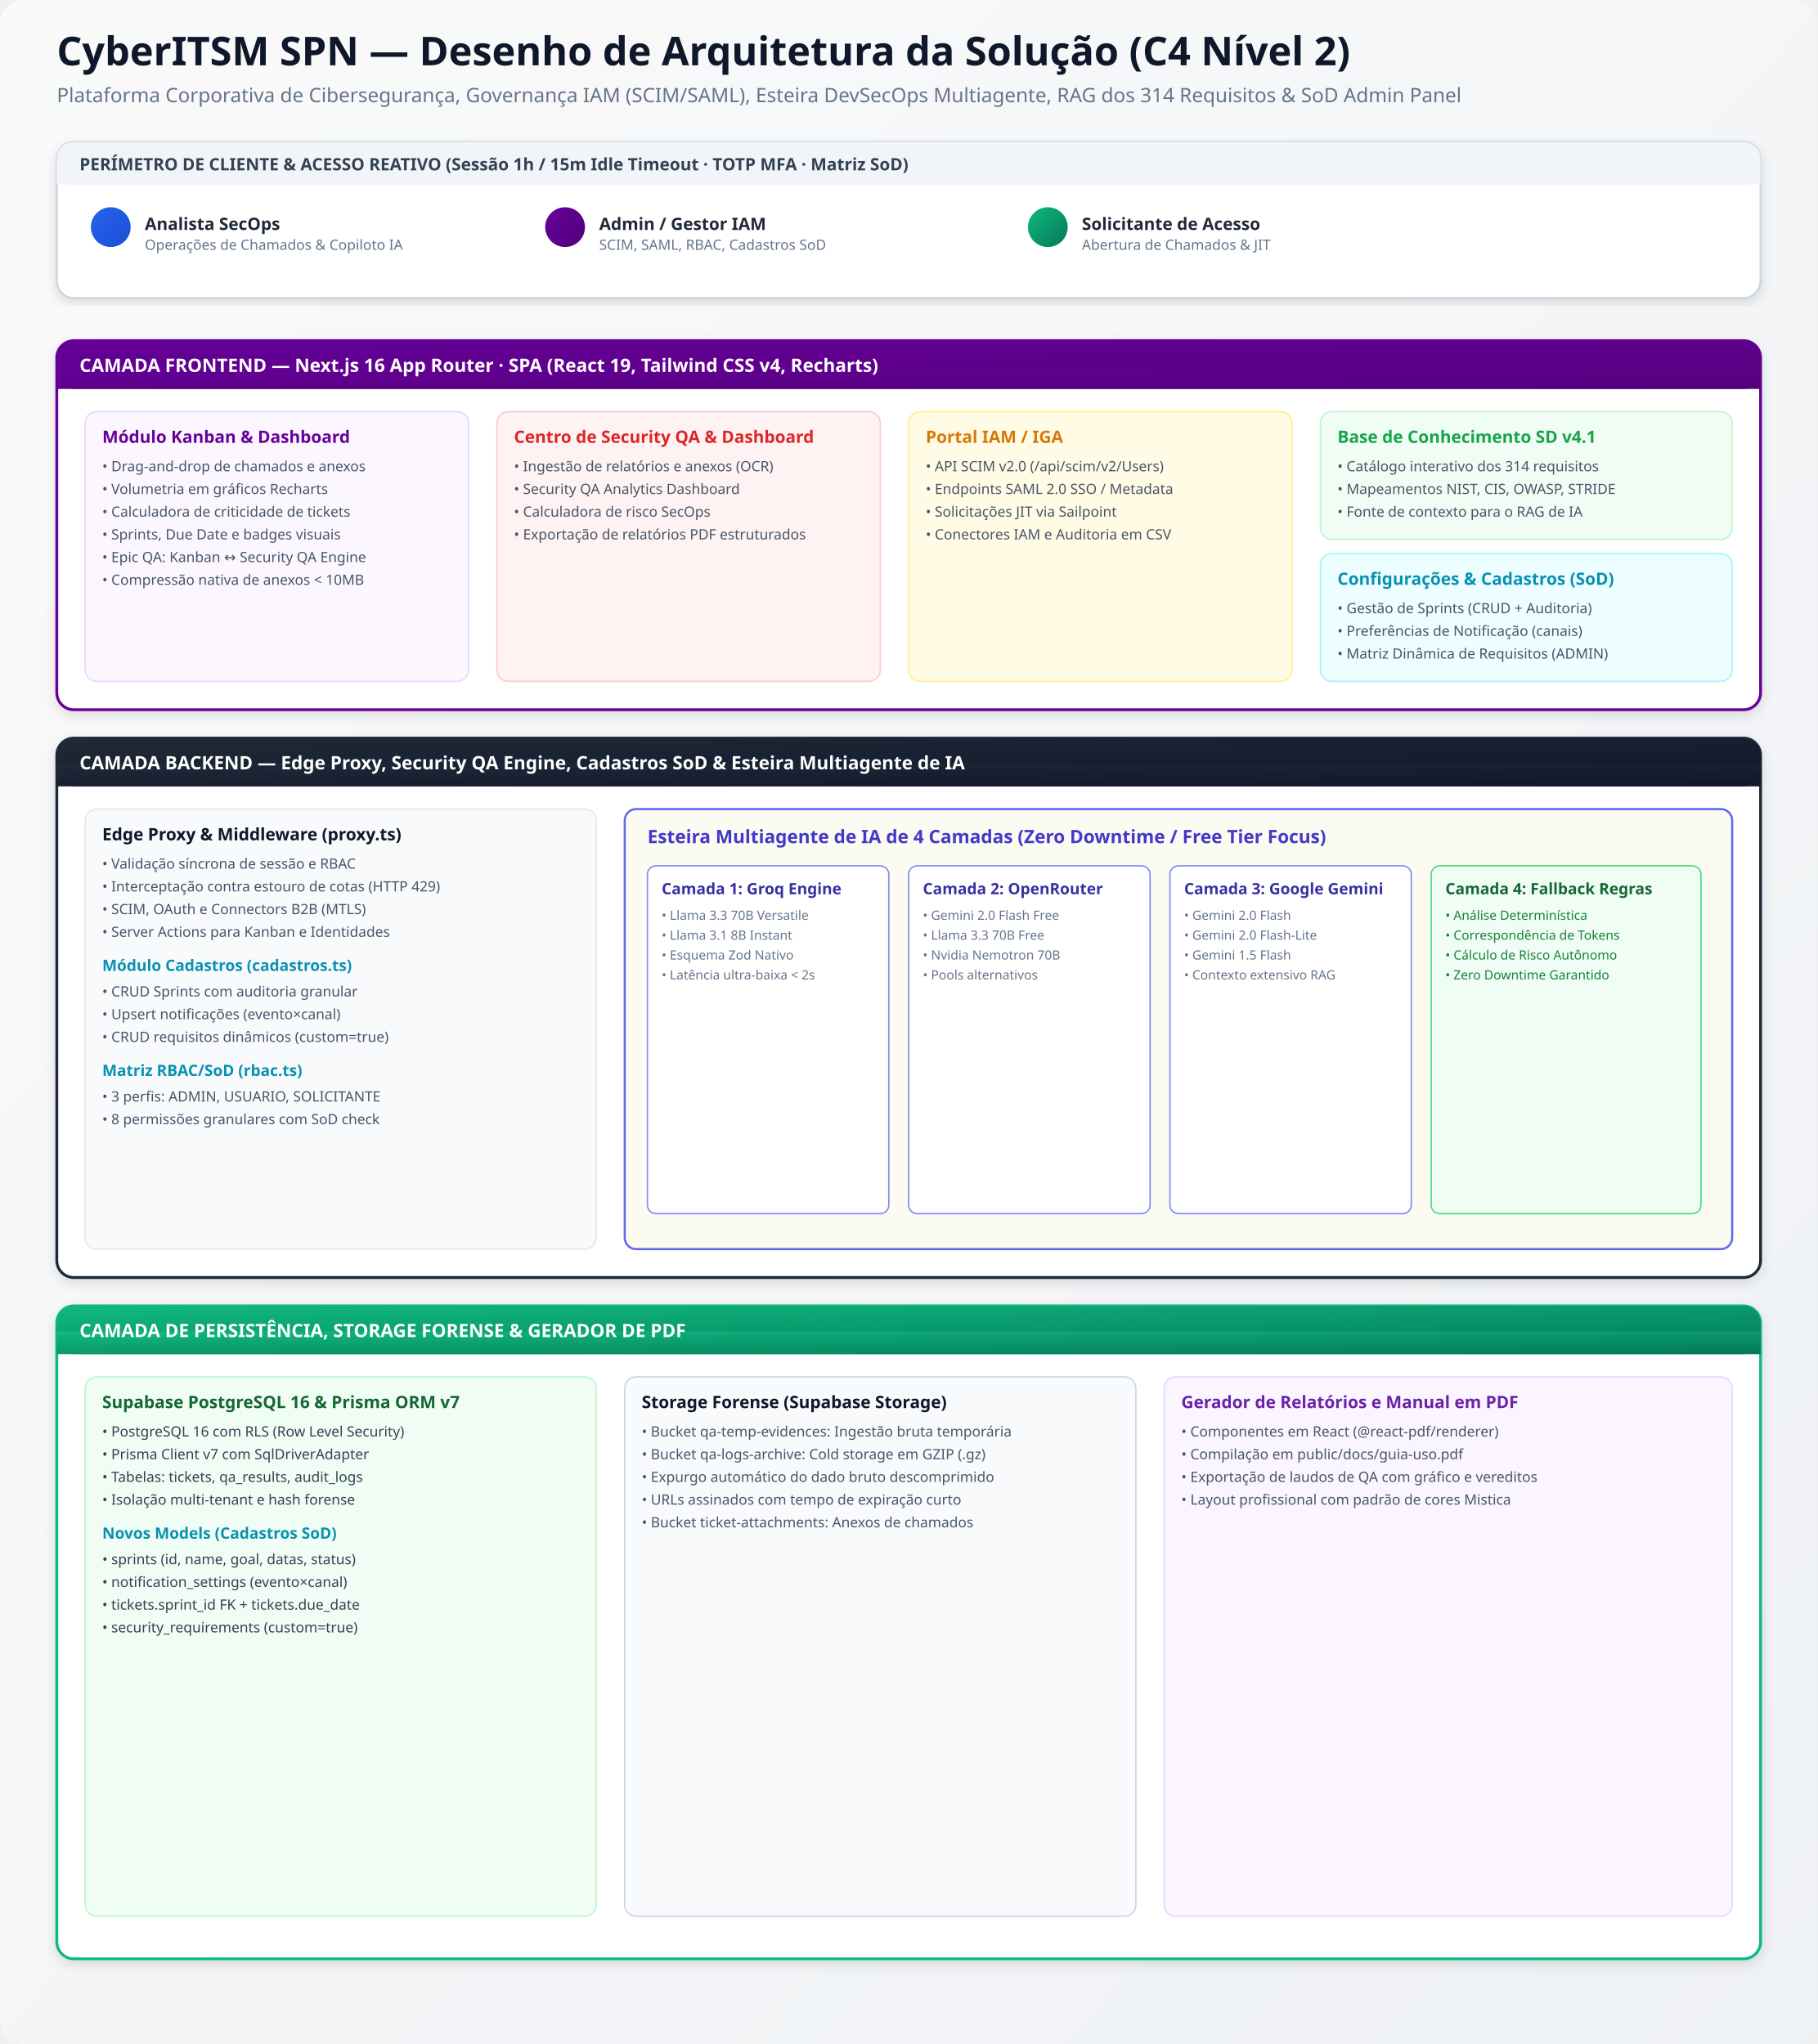
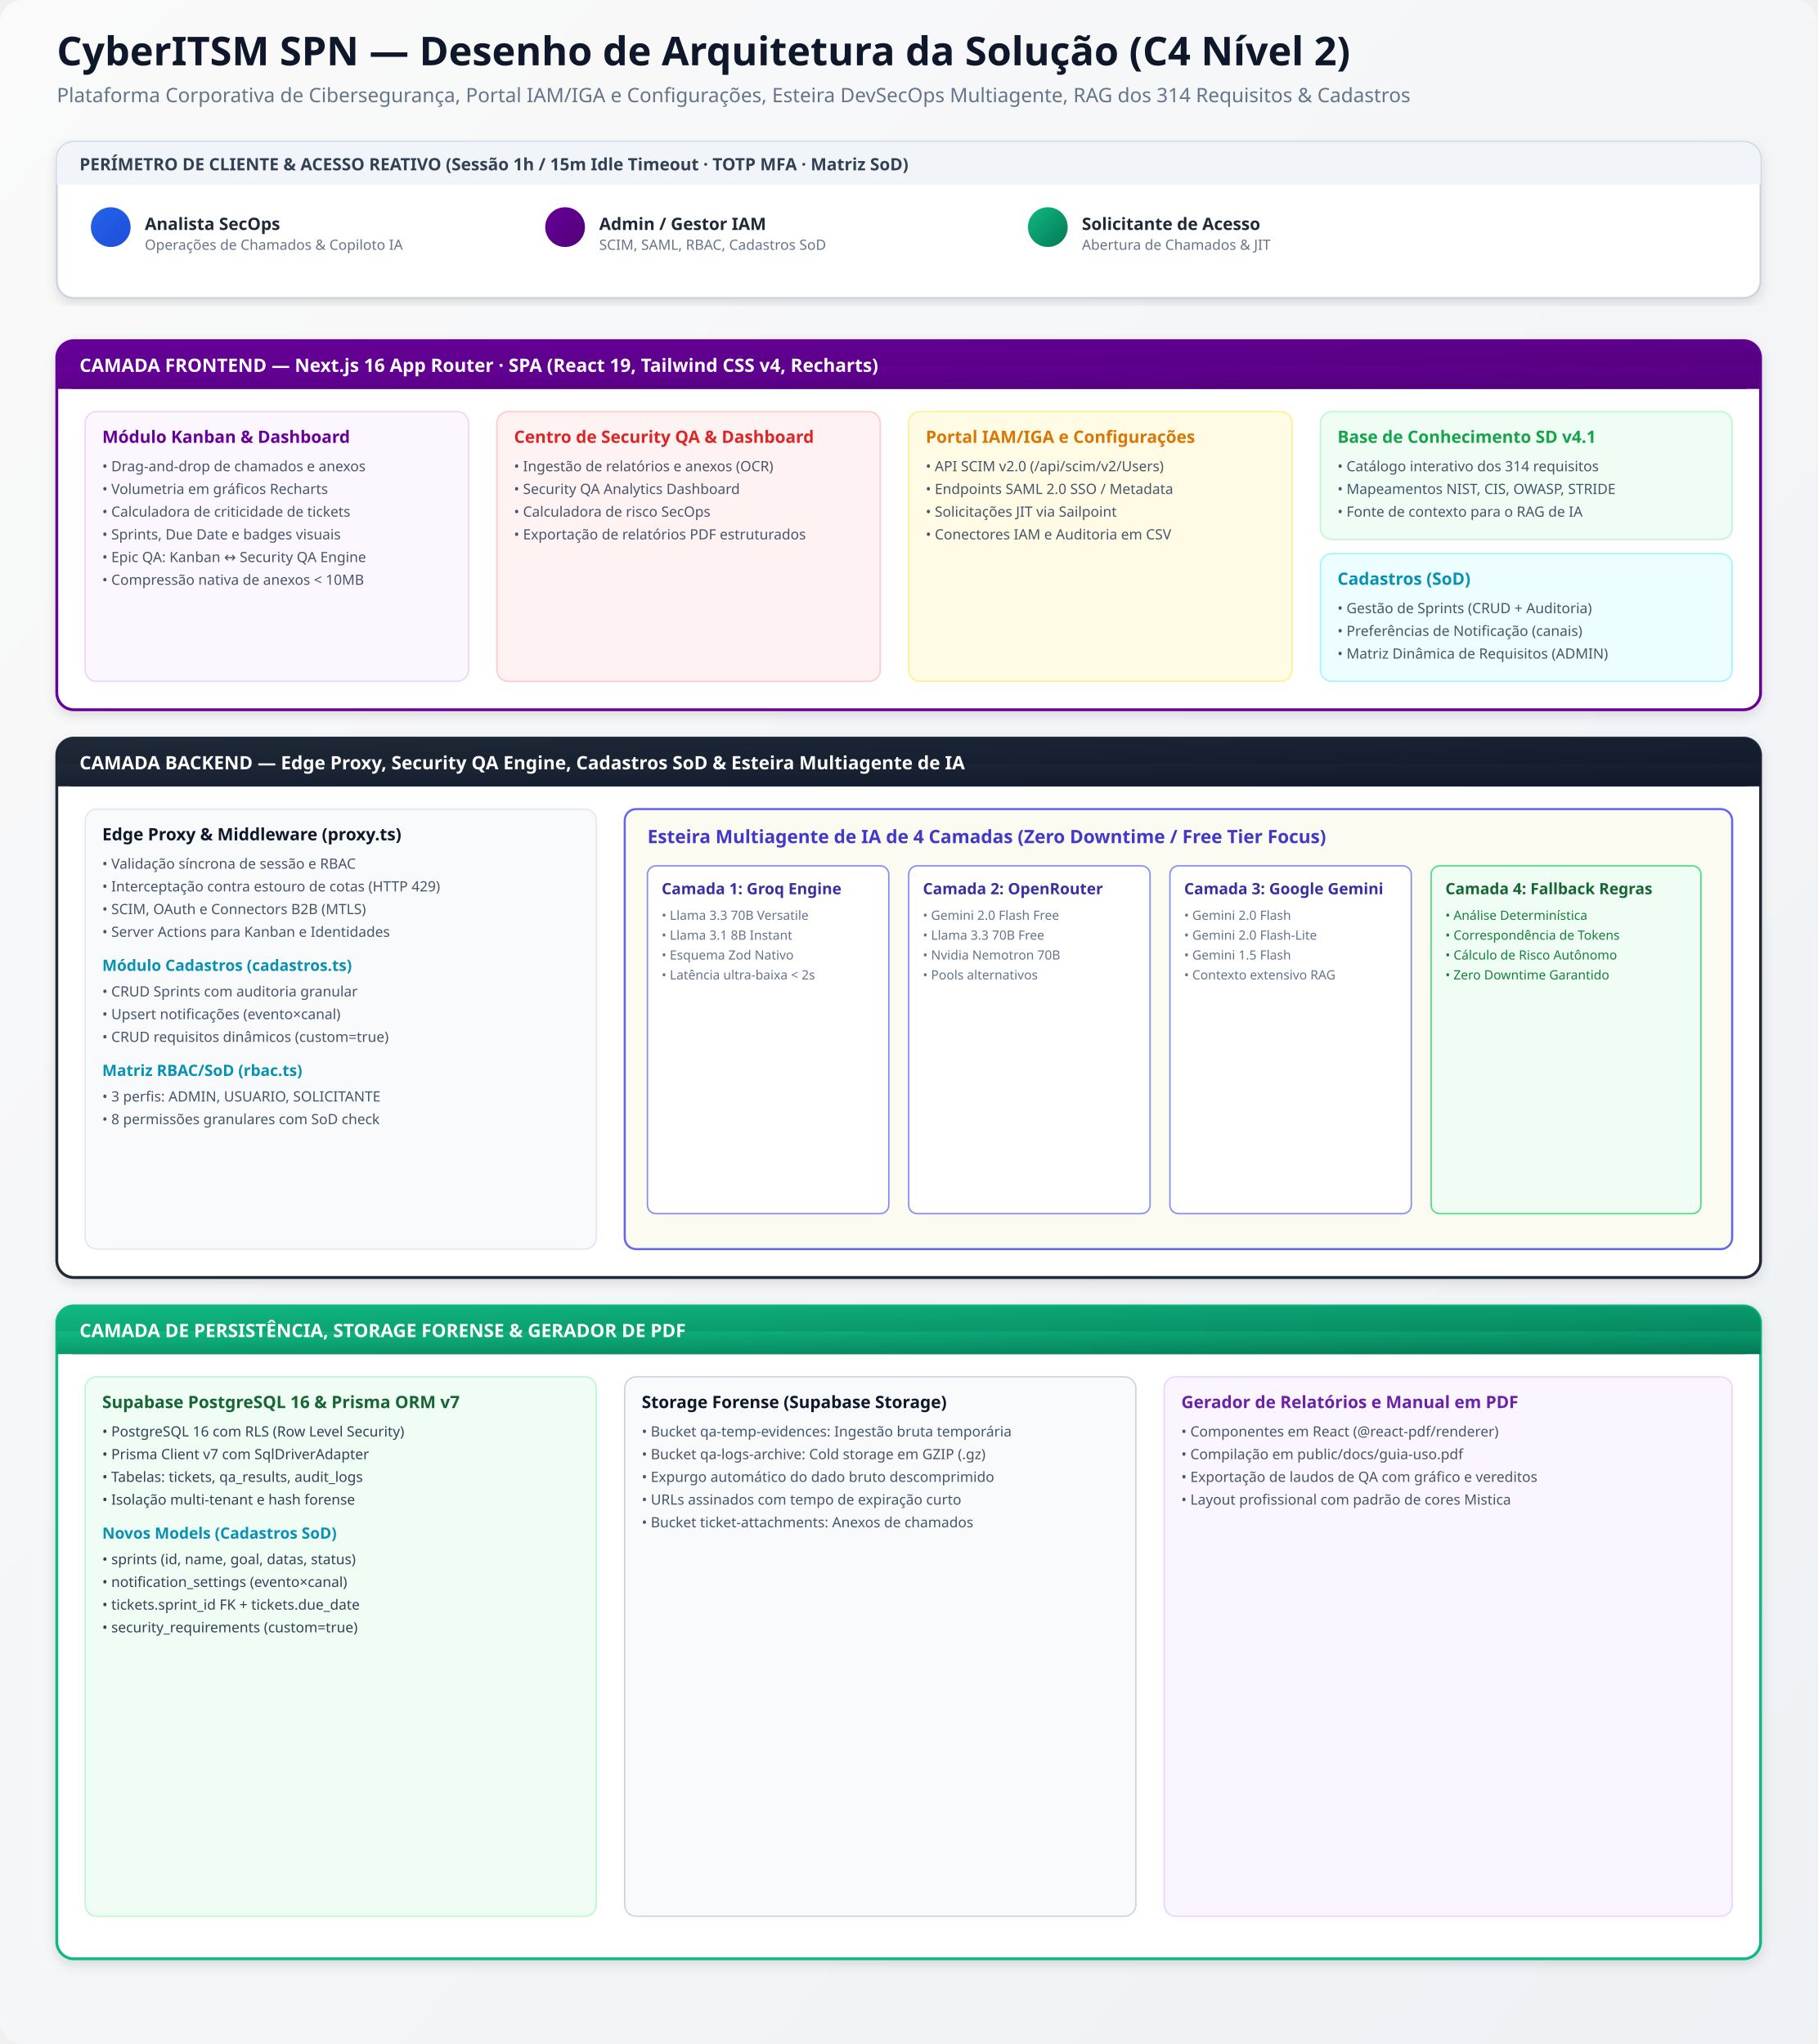
<svg xmlns="http://www.w3.org/2000/svg" viewBox="0 0 1280 1440" width="100%" height="100%">
  <defs>
    <linearGradient id="bg" x1="0%" y1="0%" x2="100%" y2="100%">
      <stop offset="0%" stop-color="#fafafa" />
      <stop offset="100%" stop-color="#eef1f5" />
    </linearGradient>
    <linearGradient id="gUser" x1="0%" y1="0%" x2="100%" y2="100%">
      <stop offset="0%" stop-color="#2563eb" />
      <stop offset="100%" stop-color="#1d4ed8" />
    </linearGradient>
    <linearGradient id="gMistica" x1="0%" y1="0%" x2="100%" y2="100%">
      <stop offset="0%" stop-color="#660099" />
      <stop offset="100%" stop-color="#52007a" />
    </linearGradient>
    <linearGradient id="gVercel" x1="0%" y1="0%" x2="100%" y2="100%">
      <stop offset="0%" stop-color="#1f2937" />
      <stop offset="100%" stop-color="#0f172a" />
    </linearGradient>
    <linearGradient id="gAI" x1="0%" y1="0%" x2="100%" y2="100%">
      <stop offset="0%" stop-color="#4f46e5" />
      <stop offset="100%" stop-color="#3730a3" />
    </linearGradient>
    <linearGradient id="gQA" x1="0%" y1="0%" x2="100%" y2="100%">
      <stop offset="0%" stop-color="#dc2626" />
      <stop offset="100%" stop-color="#991b1b" />
    </linearGradient>
    <linearGradient id="gSupabase" x1="0%" y1="0%" x2="100%" y2="100%">
      <stop offset="0%" stop-color="#10b981" />
      <stop offset="100%" stop-color="#047857" />
    </linearGradient>
    <linearGradient id="gIam" x1="0%" y1="0%" x2="100%" y2="100%">
      <stop offset="0%" stop-color="#f59e0b" />
      <stop offset="100%" stop-color="#d97706" />
    </linearGradient>
    <linearGradient id="gSoD" x1="0%" y1="0%" x2="100%" y2="100%">
      <stop offset="0%" stop-color="#0891b2" />
      <stop offset="100%" stop-color="#0e7490" />
    </linearGradient>
    <marker id="arrow" viewBox="0 0 10 10" refX="7" refY="5" markerWidth="6" markerHeight="6" orient="auto">
      <path d="M 0 0 L 10 5 L 0 10 z" fill="#64748b" />
    </marker>
    <filter id="shadow" x="-5%" y="-5%" width="110%" height="110%">
      <feDropShadow dx="0" dy="3" stdDeviation="4" flood-color="#000" flood-opacity="0.12" />
    </filter>
  </defs>
  <rect width="1280" height="1440" fill="url(#bg)" rx="16" />
  <text x="40" y="46" font-family="'Outfit','Segoe UI',sans-serif" font-size="28" font-weight="bold" fill="#0f172a">CyberITSM SPN — Desenho de Arquitetura da Solução (C4 Nível 2)</text>
-   <text x="40" y="72" font-family="'Outfit','Segoe UI',sans-serif" font-size="14" fill="#64748b">Plataforma Corporativa de Cibersegurança, Governança IAM (SCIM/SAML), Esteira DevSecOps Multiagente, RAG dos 314 Requisitos &amp; SoD Admin Panel</text>
+   <text x="40" y="72" font-family="'Outfit','Segoe UI',sans-serif" font-size="14" fill="#64748b">Plataforma Corporativa de Cibersegurança, Portal IAM/IGA e Configurações, Esteira DevSecOps Multiagente, RAG dos 314 Requisitos &amp; Cadastros</text>
  <g transform="translate(40,100)">
    <rect width="1200" height="110" rx="12" fill="#ffffff" stroke="#cbd5e1" stroke-width="1.5" filter="url(#shadow)" />
    <rect x="0" y="0" width="1200" height="30" rx="12" fill="#f1f5f9" />
    <rect x="0" y="18" width="1200" height="12" fill="#f1f5f9" />
    <text x="16" y="20" font-family="'Outfit',sans-serif" font-size="12" font-weight="bold" fill="#334155">PERÍMETRO DE CLIENTE &amp; ACESSO REATIVO (Sessão 1h / 15m Idle Timeout · TOTP MFA · Matriz SoD)</text>
    <g transform="translate(20,42)">
      <circle cx="18" cy="18" r="14" fill="url(#gUser)" />
      <text x="42" y="20" font-family="'Outfit',sans-serif" font-size="12" font-weight="bold" fill="#1f2937">Analista SecOps</text>
      <text x="42" y="34" font-family="'Outfit',sans-serif" font-size="10" fill="#64748b">Operações de Chamados &amp; Copiloto IA</text>
    </g>
    <g transform="translate(340,42)">
      <circle cx="18" cy="18" r="14" fill="url(#gMistica)" />
      <text x="42" y="20" font-family="'Outfit',sans-serif" font-size="12" font-weight="bold" fill="#1f2937">Admin / Gestor IAM</text>
      <text x="42" y="34" font-family="'Outfit',sans-serif" font-size="10" fill="#64748b">SCIM, SAML, RBAC, Cadastros SoD</text>
    </g>
    <g transform="translate(680,42)">
      <circle cx="18" cy="18" r="14" fill="url(#gSupabase)" />
      <text x="42" y="20" font-family="'Outfit',sans-serif" font-size="12" font-weight="bold" fill="#1f2937">Solicitante de Acesso</text>
      <text x="42" y="34" font-family="'Outfit',sans-serif" font-size="10" fill="#64748b">Abertura de Chamados &amp; JIT</text>
    </g>
  </g>
  <g transform="translate(40,240)">
    <rect width="1200" height="260" rx="12" fill="#ffffff" stroke="#660099" stroke-width="2" filter="url(#shadow)" />
    <rect width="1200" height="34" rx="12" fill="url(#gMistica)" />
    <rect y="18" width="1200" height="16" fill="url(#gMistica)" />
    <text x="16" y="22" font-family="'Outfit',sans-serif" font-size="13" font-weight="bold" fill="#ffffff">CAMADA FRONTEND — Next.js 16 App Router · SPA (React 19, Tailwind CSS v4, Recharts)</text>
    <g transform="translate(20,50)">
      <rect width="270" height="190" rx="8" fill="#fcf7ff" stroke="#e9d5ff" />
      <text x="12" y="22" font-family="'Outfit',sans-serif" font-size="12" font-weight="bold" fill="#660099">Módulo Kanban &amp; Dashboard</text>
      <text x="12" y="42" font-family="'Outfit',sans-serif" font-size="10" fill="#475569">• Drag-and-drop de chamados e anexos</text>
      <text x="12" y="58" font-family="'Outfit',sans-serif" font-size="10" fill="#475569">• Volumetria em gráficos Recharts</text>
      <text x="12" y="74" font-family="'Outfit',sans-serif" font-size="10" fill="#475569">• Calculadora de criticidade de tickets</text>
      <text x="12" y="90" font-family="'Outfit',sans-serif" font-size="10" fill="#475569">• Sprints, Due Date e badges visuais</text>
      <text x="12" y="106" font-family="'Outfit',sans-serif" font-size="10" fill="#475569">• Epic QA: Kanban ↔ Security QA Engine</text>
      <text x="12" y="122" font-family="'Outfit',sans-serif" font-size="10" fill="#475569">• Compressão nativa de anexos &lt; 10MB</text>
    </g>
    <g transform="translate(310,50)">
      <rect width="270" height="190" rx="8" fill="#fef2f2" stroke="#fecaca" />
      <text x="12" y="22" font-family="'Outfit',sans-serif" font-size="12" font-weight="bold" fill="#dc2626">Centro de Security QA &amp; Dashboard</text>
      <text x="12" y="42" font-family="'Outfit',sans-serif" font-size="10" fill="#475569">• Ingestão de relatórios e anexos (OCR)</text>
      <text x="12" y="58" font-family="'Outfit',sans-serif" font-size="10" fill="#475569">• Security QA Analytics Dashboard</text>
      <text x="12" y="74" font-family="'Outfit',sans-serif" font-size="10" fill="#475569">• Calculadora de risco SecOps</text>
      <text x="12" y="90" font-family="'Outfit',sans-serif" font-size="10" fill="#475569">• Exportação de relatórios PDF estruturados</text>
    </g>
    <g transform="translate(600,50)">
      <rect width="270" height="190" rx="8" fill="#fffbe5" stroke="#fef08a" />
-       <text x="12" y="22" font-family="'Outfit',sans-serif" font-size="12" font-weight="bold" fill="#d97706">Portal IAM / IGA</text>
+       <text x="12" y="22" font-family="'Outfit',sans-serif" font-size="12" font-weight="bold" fill="#d97706">Portal IAM/IGA e Configurações</text>
      <text x="12" y="42" font-family="'Outfit',sans-serif" font-size="10" fill="#475569">• API SCIM v2.0 (/api/scim/v2/Users)</text>
      <text x="12" y="58" font-family="'Outfit',sans-serif" font-size="10" fill="#475569">• Endpoints SAML 2.0 SSO / Metadata</text>
      <text x="12" y="74" font-family="'Outfit',sans-serif" font-size="10" fill="#475569">• Solicitações JIT via Sailpoint</text>
      <text x="12" y="90" font-family="'Outfit',sans-serif" font-size="10" fill="#475569">• Conectores IAM e Auditoria em CSV</text>
    </g>
    <g transform="translate(890,50)">
      <rect width="290" height="90" rx="8" fill="#f0fdf4" stroke="#bbf7d0" />
      <text x="12" y="22" font-family="'Outfit',sans-serif" font-size="12" font-weight="bold" fill="#16a34a">Base de Conhecimento SD v4.1</text>
      <text x="12" y="42" font-family="'Outfit',sans-serif" font-size="10" fill="#475569">• Catálogo interativo dos 314 requisitos</text>
      <text x="12" y="58" font-family="'Outfit',sans-serif" font-size="10" fill="#475569">• Mapeamentos NIST, CIS, OWASP, STRIDE</text>
      <text x="12" y="74" font-family="'Outfit',sans-serif" font-size="10" fill="#475569">• Fonte de contexto para o RAG de IA</text>
    </g>
    <g transform="translate(890,150)">
      <rect width="290" height="90" rx="8" fill="#ecfeff" stroke="#a5f3fc" />
-       <text x="12" y="22" font-family="'Outfit',sans-serif" font-size="12" font-weight="bold" fill="#0891b2">Configurações &amp; Cadastros (SoD)</text>
+       <text x="12" y="22" font-family="'Outfit',sans-serif" font-size="12" font-weight="bold" fill="#0891b2">Cadastros (SoD)</text>
      <text x="12" y="42" font-family="'Outfit',sans-serif" font-size="10" fill="#475569">• Gestão de Sprints (CRUD + Auditoria)</text>
      <text x="12" y="58" font-family="'Outfit',sans-serif" font-size="10" fill="#475569">• Preferências de Notificação (canais)</text>
      <text x="12" y="74" font-family="'Outfit',sans-serif" font-size="10" fill="#475569">• Matriz Dinâmica de Requisitos (ADMIN)</text>
    </g>
  </g>
  <g transform="translate(40,520)">
    <rect width="1200" height="380" rx="12" fill="#ffffff" stroke="#1f2937" stroke-width="2" filter="url(#shadow)" />
    <rect width="1200" height="34" rx="12" fill="url(#gVercel)" />
    <rect y="18" width="1200" height="16" fill="url(#gVercel)" />
    <text x="16" y="22" font-family="'Outfit',sans-serif" font-size="13" font-weight="bold" fill="#ffffff">CAMADA BACKEND — Edge Proxy, Security QA Engine, Cadastros SoD &amp; Esteira Multiagente de IA</text>
    <g transform="translate(20,50)">
      <rect width="360" height="310" rx="8" fill="#f8fafc" stroke="#e2e8f0" />
      <text x="12" y="22" font-family="'Outfit',sans-serif" font-size="12" font-weight="bold" fill="#0f172a">Edge Proxy &amp; Middleware (proxy.ts)</text>
      <text x="12" y="42" font-family="'Outfit',sans-serif" font-size="10" fill="#475569">• Validação síncrona de sessão e RBAC</text>
      <text x="12" y="58" font-family="'Outfit',sans-serif" font-size="10" fill="#475569">• Interceptação contra estouro de cotas (HTTP 429)</text>
      <text x="12" y="74" font-family="'Outfit',sans-serif" font-size="10" fill="#475569">• SCIM, OAuth e Connectors B2B (MTLS)</text>
      <text x="12" y="90" font-family="'Outfit',sans-serif" font-size="10" fill="#475569">• Server Actions para Kanban e Identidades</text>
      <text x="12" y="114" font-family="'Outfit',sans-serif" font-size="11" font-weight="bold" fill="#0891b2">Módulo Cadastros (cadastros.ts)</text>
      <text x="12" y="132" font-family="'Outfit',sans-serif" font-size="10" fill="#475569">• CRUD Sprints com auditoria granular</text>
      <text x="12" y="148" font-family="'Outfit',sans-serif" font-size="10" fill="#475569">• Upsert notificações (evento×canal)</text>
      <text x="12" y="164" font-family="'Outfit',sans-serif" font-size="10" fill="#475569">• CRUD requisitos dinâmicos (custom=true)</text>
      <text x="12" y="188" font-family="'Outfit',sans-serif" font-size="11" font-weight="bold" fill="#0891b2">Matriz RBAC/SoD (rbac.ts)</text>
      <text x="12" y="206" font-family="'Outfit',sans-serif" font-size="10" fill="#475569">• 3 perfis: ADMIN, USUARIO, SOLICITANTE</text>
      <text x="12" y="222" font-family="'Outfit',sans-serif" font-size="10" fill="#475569">• 8 permissões granulares com SoD check</text>
    </g>
    <g transform="translate(400,50)">
      <rect width="780" height="310" rx="8" fill="#eeefbe" fill-opacity="0.2" stroke="#6366f1" stroke-width="1.5" />
      <text x="16" y="24" font-family="'Outfit',sans-serif" font-size="13" font-weight="bold" fill="#4338ca">Esteira Multiagente de IA de 4 Camadas (Zero Downtime / Free Tier Focus)</text>
      <g transform="translate(16,40)">
        <rect width="170" height="245" rx="6" fill="#ffffff" stroke="#818cf8" />
        <text x="10" y="20" font-family="'Outfit',sans-serif" font-size="11" font-weight="bold" fill="#3730a3">Camada 1: Groq Engine</text>
        <text x="10" y="38" font-family="'Outfit',sans-serif" font-size="9" fill="#64748b">• Llama 3.3 70B Versatile</text>
        <text x="10" y="52" font-family="'Outfit',sans-serif" font-size="9" fill="#64748b">• Llama 3.1 8B Instant</text>
        <text x="10" y="66" font-family="'Outfit',sans-serif" font-size="9" fill="#64748b">• Esquema Zod Nativo</text>
        <text x="10" y="80" font-family="'Outfit',sans-serif" font-size="9" fill="#64748b">• Latência ultra-baixa &lt; 2s</text>
      </g>
      <g transform="translate(200,40)">
        <rect width="170" height="245" rx="6" fill="#ffffff" stroke="#818cf8" />
        <text x="10" y="20" font-family="'Outfit',sans-serif" font-size="11" font-weight="bold" fill="#3730a3">Camada 2: OpenRouter</text>
        <text x="10" y="38" font-family="'Outfit',sans-serif" font-size="9" fill="#64748b">• Gemini 2.0 Flash Free</text>
        <text x="10" y="52" font-family="'Outfit',sans-serif" font-size="9" fill="#64748b">• Llama 3.3 70B Free</text>
        <text x="10" y="66" font-family="'Outfit',sans-serif" font-size="9" fill="#64748b">• Nvidia Nemotron 70B</text>
        <text x="10" y="80" font-family="'Outfit',sans-serif" font-size="9" fill="#64748b">• Pools alternativos</text>
      </g>
      <g transform="translate(384,40)">
        <rect width="170" height="245" rx="6" fill="#ffffff" stroke="#818cf8" />
        <text x="10" y="20" font-family="'Outfit',sans-serif" font-size="11" font-weight="bold" fill="#3730a3">Camada 3: Google Gemini</text>
        <text x="10" y="38" font-family="'Outfit',sans-serif" font-size="9" fill="#64748b">• Gemini 2.0 Flash</text>
        <text x="10" y="52" font-family="'Outfit',sans-serif" font-size="9" fill="#64748b">• Gemini 2.0 Flash-Lite</text>
        <text x="10" y="66" font-family="'Outfit',sans-serif" font-size="9" fill="#64748b">• Gemini 1.5 Flash</text>
        <text x="10" y="80" font-family="'Outfit',sans-serif" font-size="9" fill="#64748b">• Contexto extensivo RAG</text>
      </g>
      <g transform="translate(568,40)">
        <rect width="190" height="245" rx="6" fill="#f0fdf4" stroke="#4ade80" />
        <text x="10" y="20" font-family="'Outfit',sans-serif" font-size="11" font-weight="bold" fill="#166534">Camada 4: Fallback Regras</text>
        <text x="10" y="38" font-family="'Outfit',sans-serif" font-size="9" fill="#15803d">• Análise Determinística</text>
        <text x="10" y="52" font-family="'Outfit',sans-serif" font-size="9" fill="#15803d">• Correspondência de Tokens</text>
        <text x="10" y="66" font-family="'Outfit',sans-serif" font-size="9" fill="#15803d">• Cálculo de Risco Autônomo</text>
        <text x="10" y="80" font-family="'Outfit',sans-serif" font-size="9" fill="#15803d">• Zero Downtime Garantido</text>
      </g>
    </g>
  </g>
  <g transform="translate(40,920)">
    <rect width="1200" height="460" rx="12" fill="#ffffff" stroke="#10b981" stroke-width="2" filter="url(#shadow)" />
    <rect width="1200" height="34" rx="12" fill="url(#gSupabase)" />
    <rect y="18" width="1200" height="16" fill="url(#gSupabase)" />
    <text x="16" y="22" font-family="'Outfit',sans-serif" font-size="13" font-weight="bold" fill="#ffffff">CAMADA DE PERSISTÊNCIA, STORAGE FORENSE &amp; GERADOR DE PDF</text>
    <g transform="translate(20,50)">
      <rect width="360" height="380" rx="8" fill="#f0fdf4" stroke="#bbf7d0" />
      <text x="12" y="22" font-family="'Outfit',sans-serif" font-size="12" font-weight="bold" fill="#166534">Supabase PostgreSQL 16 &amp; Prisma ORM v7</text>
      <text x="12" y="42" font-family="'Outfit',sans-serif" font-size="10" fill="#334155">• PostgreSQL 16 com RLS (Row Level Security)</text>
      <text x="12" y="58" font-family="'Outfit',sans-serif" font-size="10" fill="#334155">• Prisma Client v7 com SqlDriverAdapter</text>
      <text x="12" y="74" font-family="'Outfit',sans-serif" font-size="10" fill="#334155">• Tabelas: tickets, qa_results, audit_logs</text>
      <text x="12" y="90" font-family="'Outfit',sans-serif" font-size="10" fill="#334155">• Isolação multi-tenant e hash forense</text>
      <text x="12" y="114" font-family="'Outfit',sans-serif" font-size="11" font-weight="bold" fill="#0891b2">Novos Models (Cadastros SoD)</text>
      <text x="12" y="132" font-family="'Outfit',sans-serif" font-size="10" fill="#334155">• sprints (id, name, goal, datas, status)</text>
      <text x="12" y="148" font-family="'Outfit',sans-serif" font-size="10" fill="#334155">• notification_settings (evento×canal)</text>
      <text x="12" y="164" font-family="'Outfit',sans-serif" font-size="10" fill="#334155">• tickets.sprint_id FK + tickets.due_date</text>
      <text x="12" y="180" font-family="'Outfit',sans-serif" font-size="10" fill="#334155">• security_requirements (custom=true)</text>
    </g>
    <g transform="translate(400,50)">
      <rect width="360" height="380" rx="8" fill="#f8fafc" stroke="#cbd5e1" />
      <text x="12" y="22" font-family="'Outfit',sans-serif" font-size="12" font-weight="bold" fill="#0f172a">Storage Forense (Supabase Storage)</text>
      <text x="12" y="42" font-family="'Outfit',sans-serif" font-size="10" fill="#475569">• Bucket qa-temp-evidences: Ingestão bruta temporária</text>
      <text x="12" y="58" font-family="'Outfit',sans-serif" font-size="10" fill="#475569">• Bucket qa-logs-archive: Cold storage em GZIP (.gz)</text>
      <text x="12" y="74" font-family="'Outfit',sans-serif" font-size="10" fill="#475569">• Expurgo automático do dado bruto descomprimido</text>
      <text x="12" y="90" font-family="'Outfit',sans-serif" font-size="10" fill="#475569">• URLs assinados com tempo de expiração curto</text>
      <text x="12" y="106" font-family="'Outfit',sans-serif" font-size="10" fill="#475569">• Bucket ticket-attachments: Anexos de chamados</text>
    </g>
    <g transform="translate(780,50)">
      <rect width="400" height="380" rx="8" fill="#faf5ff" stroke="#e9d5ff" />
      <text x="12" y="22" font-family="'Outfit',sans-serif" font-size="12" font-weight="bold" fill="#6b21a8">Gerador de Relatórios e Manual em PDF</text>
      <text x="12" y="42" font-family="'Outfit',sans-serif" font-size="10" fill="#475569">• Componentes em React (@react-pdf/renderer)</text>
      <text x="12" y="58" font-family="'Outfit',sans-serif" font-size="10" fill="#475569">• Compilação em public/docs/guia-uso.pdf</text>
      <text x="12" y="74" font-family="'Outfit',sans-serif" font-size="10" fill="#475569">• Exportação de laudos de QA com gráfico e vereditos</text>
      <text x="12" y="90" font-family="'Outfit',sans-serif" font-size="10" fill="#475569">• Layout profissional com padrão de cores Mistica</text>
    </g>
  </g>
</svg>
